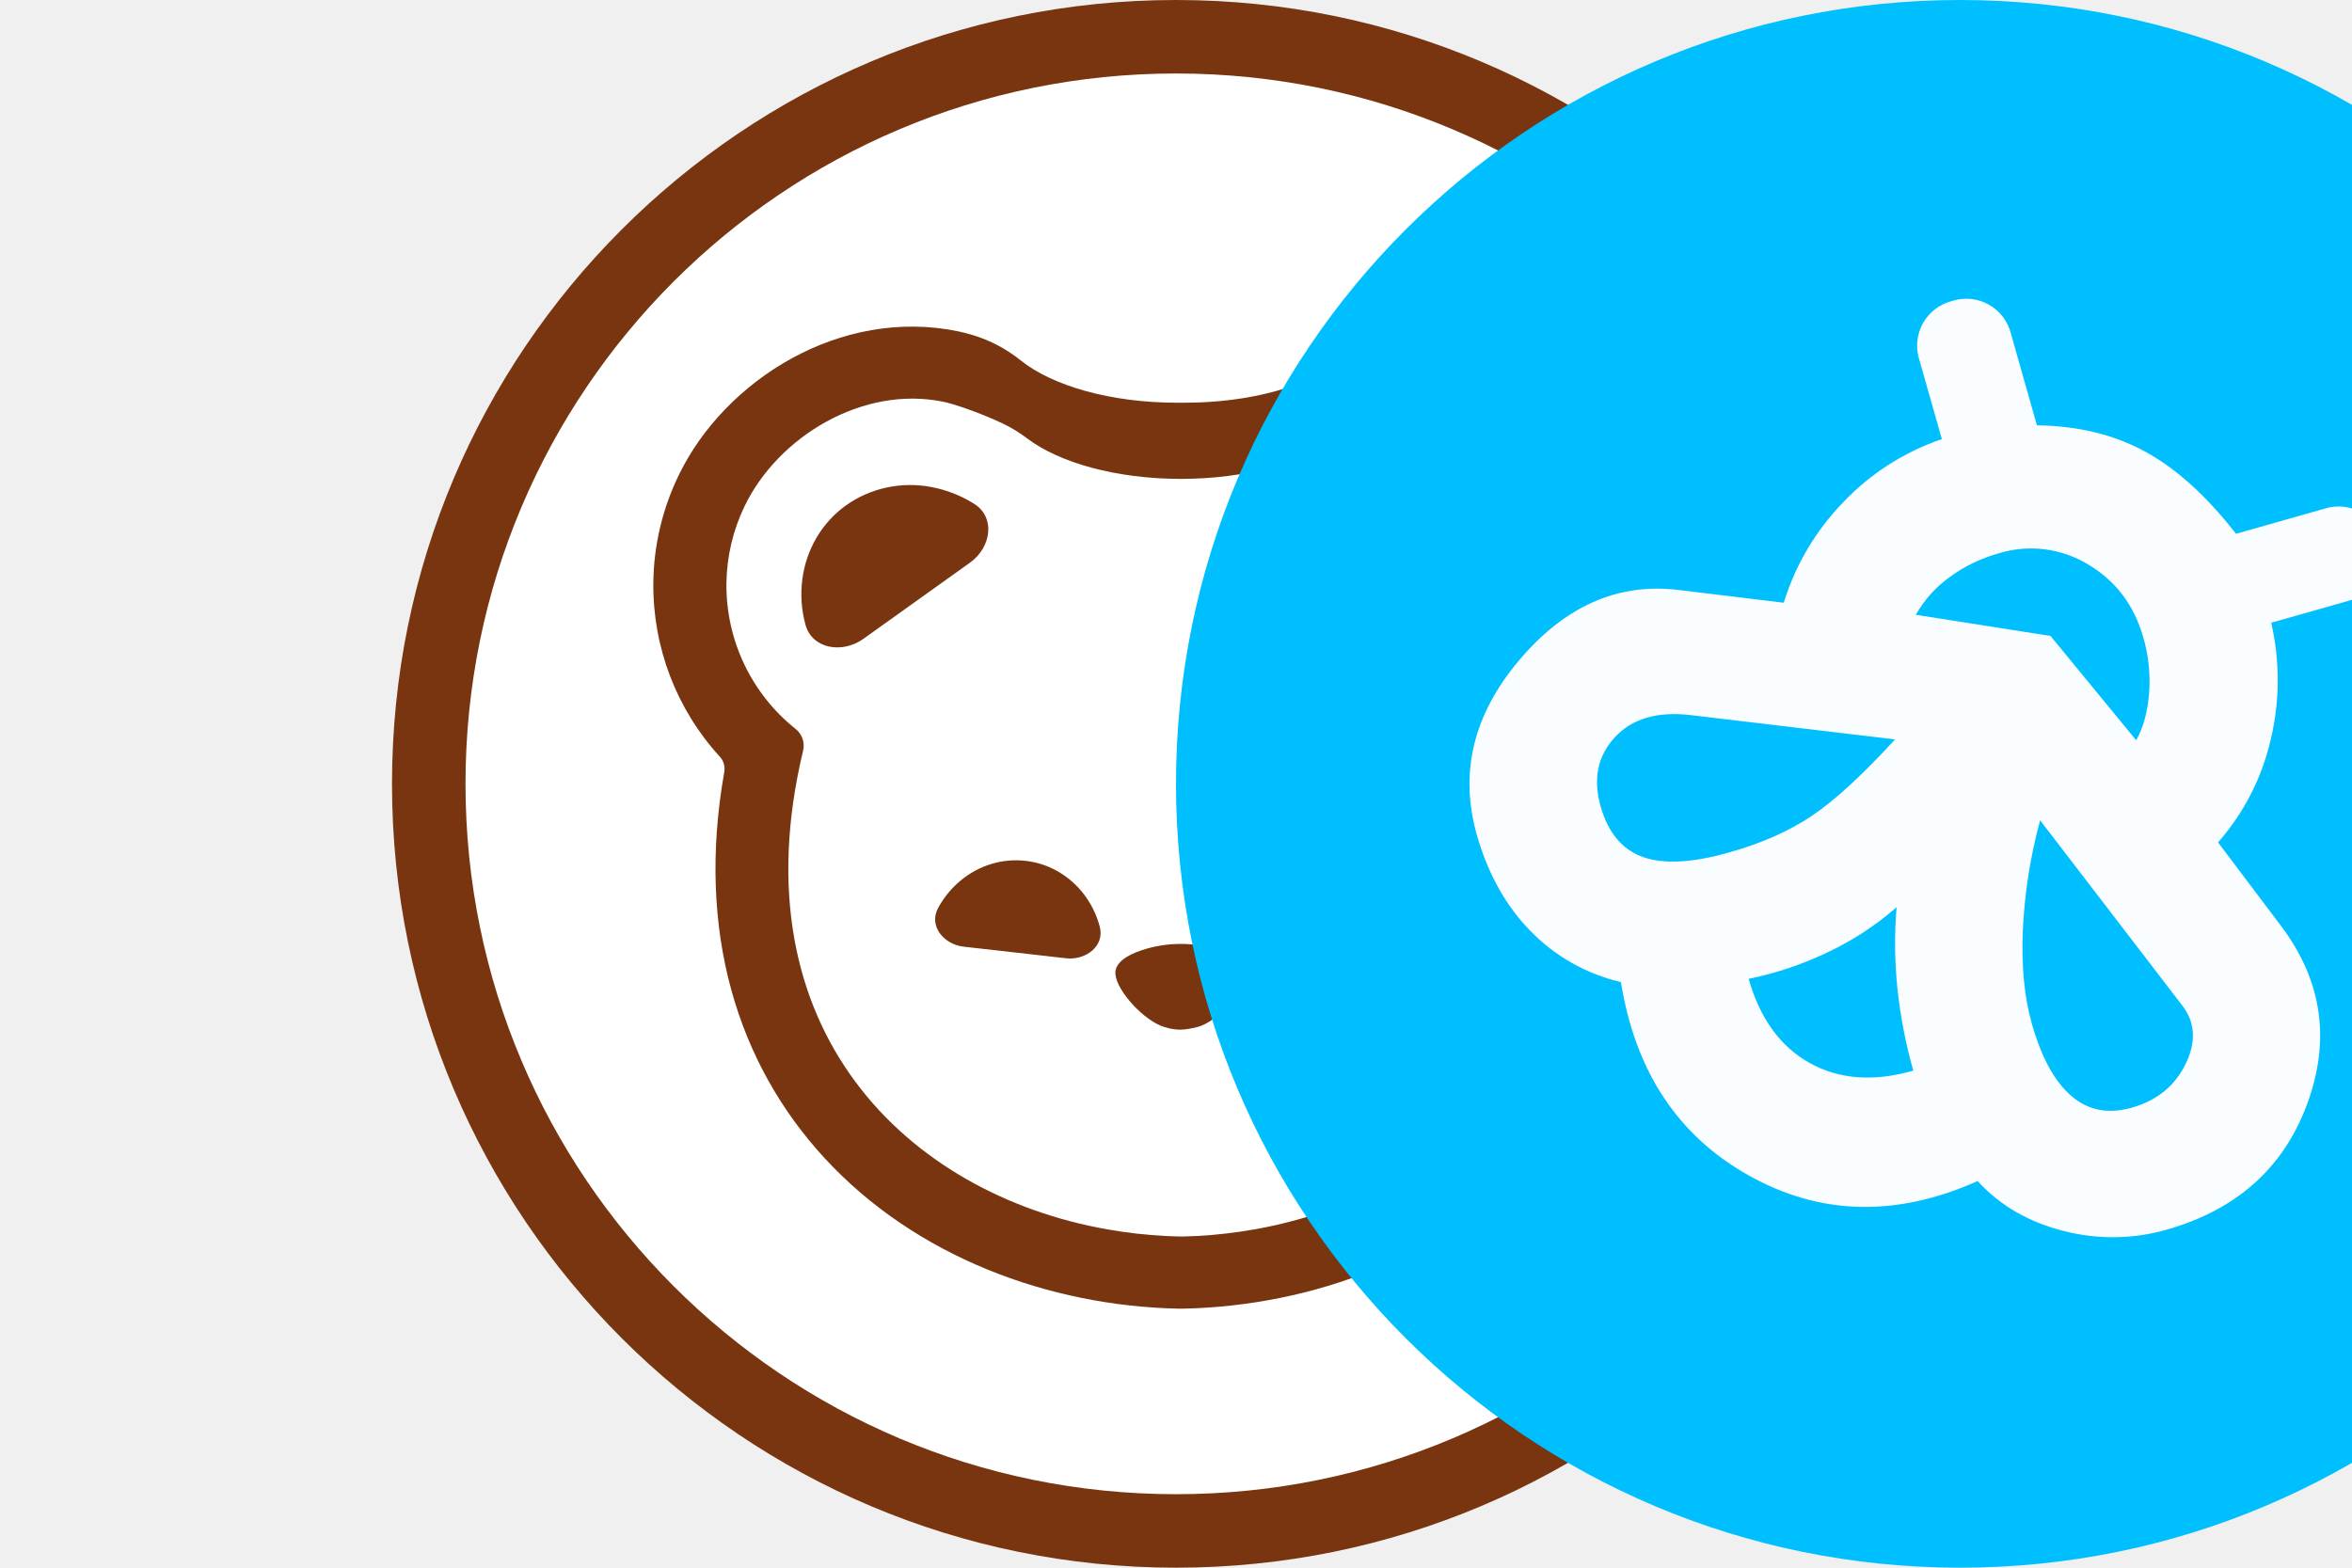
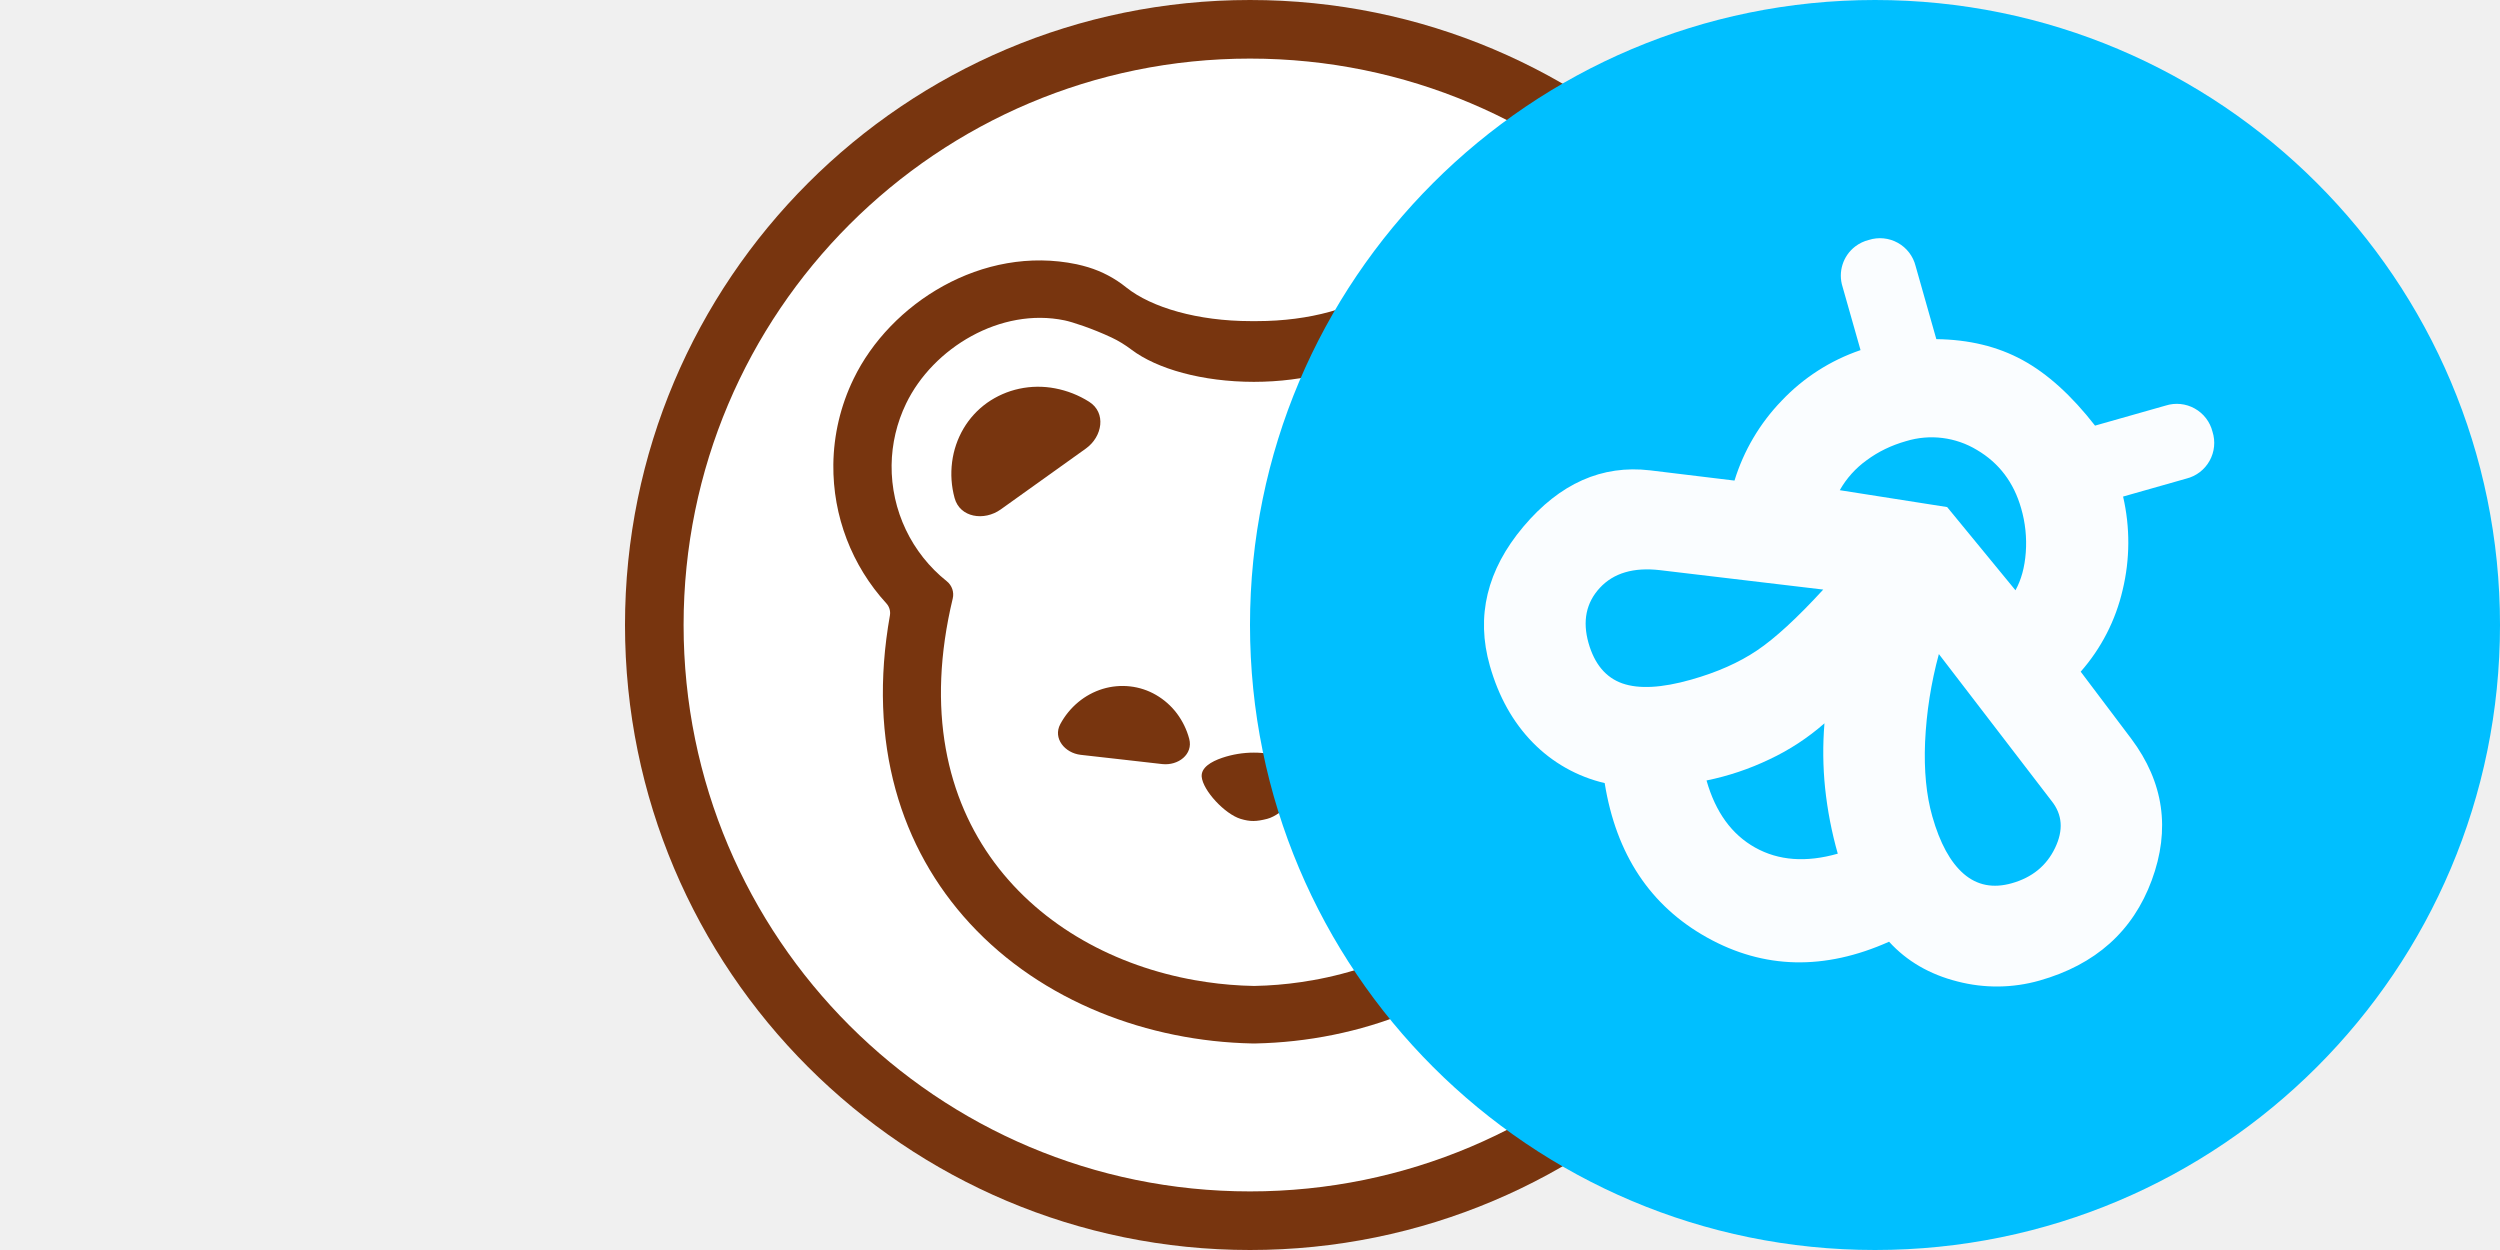
- <svg xmlns="http://www.w3.org/2000/svg" viewBox="0 0 192 128">
+ <svg xmlns="http://www.w3.org/2000/svg" viewBox="0 0 256 128">
  <svg viewBox="0 0 128 128">
    <circle cx="64" cy="64" r="64" fill="#78350F" />
    <circle cx="64" cy="64" r="58" fill="#fff" />
    <path fill="#78350F" d="M47.52 41.136a10 10 0 0 0-3.486-1.37 9.2 9.2 0 0 0-3.668.042 9 9 0 0 0-3.288 1.442 8.6 8.6 0 0 0-2.414 2.634 9 9 0 0 0-1.168 3.424 9.4 9.4 0 0 0 .252 3.682c.538 2.012 3.024 2.396 4.732 1.172l4.352-3.112 4.364-3.12c1.706-1.226 2.104-3.674.324-4.794m46.014 2.748a8.66 8.66 0 0 0-5.702-4.076 9.2 9.2 0 0 0-3.668-.04 10 10 0 0 0-3.488 1.368c-1.78 1.12-1.38 3.568.326 4.792l4.364 3.122 4.352 3.112c1.708 1.224 4.194.84 4.732-1.172a9.4 9.4 0 0 0 .252-3.682 9 9 0 0 0-1.168-3.424M67.63 77.598a10.16 10.16 0 0 0-6.47 0c-1.16.394-2.172 1.006-2.108 1.928.116 1.412 2.36 3.828 3.982 4.326.992.3 1.614.28 2.72 0 1.622-.416 3.878-2.914 3.984-4.326.074-.922-.95-1.532-2.108-1.928m-11.118-4.544a7.2 7.2 0 0 0-2.128-1.888 6.8 6.8 0 0 0-2.666-.88 7 7 0 0 0-2.804.258c-.906.28-1.76.736-2.508 1.36a7.6 7.6 0 0 0-1.834 2.25c-.77 1.44.454 2.956 2.098 3.142l4.152.468 4.184.476c1.644.188 3.192-1.006 2.77-2.582a7.6 7.6 0 0 0-1.264-2.604m25.736-1.298a7.4 7.4 0 0 0-2.51-1.36 7 7 0 0 0-2.802-.258 6.8 6.8 0 0 0-2.666.882 7.2 7.2 0 0 0-2.13 1.888 7.5 7.5 0 0 0-1.264 2.604c-.42 1.576 1.128 2.77 2.76 2.582l4.186-.476 4.16-.468c1.646-.186 2.868-1.7 2.1-3.142a7.8 7.8 0 0 0-1.834-2.252" />
    <path fill="#78350F" d="M102.018 61.8a20.7 20.7 0 0 0 5.438-14.22 20.6 20.6 0 0 0-2.076-8.788c-3.732-7.718-13.174-13.744-22.838-11.732q-.59.13-1.168.302a11.6 11.6 0 0 0-3.92 2.08c-2.582 2.06-7.326 3.44-12.752 3.44h-.616c-5.424 0-10.168-1.384-12.75-3.444a11.6 11.6 0 0 0-3.922-2.078 16 16 0 0 0-1.168-.302c-9.662-2.012-19.104 4.014-22.836 11.732a20.6 20.6 0 0 0-2.076 8.786 20.72 20.72 0 0 0 5.44 14.222 1.46 1.46 0 0 1 .356 1.204c-2.328 13.1 1.108 23.88 8.18 31.554 7.428 8.06 18.324 12.076 28.894 12.294h.382c10.568-.218 21.466-4.232 28.894-12.292 7.072-7.676 10.508-18.454 8.18-31.556a1.45 1.45 0 0 1 .356-1.204zm-6.186-2.272a1.74 1.74 0 0 0-.6 1.764c5.49 22.872-8.62 36.224-24.83 39.086h-.01a38 38 0 0 1-4.732.54c-.094 0-.2.01-.294.01-.296.02-.6.02-.896.032h-.074l-.02-.002h-.054c-.296-.01-.6-.01-.896-.03-.094 0-.2-.012-.296-.012a38 38 0 0 1-4.73-.54h-.012C42.18 97.516 28.068 84.164 33.56 61.29a1.74 1.74 0 0 0-.6-1.762 15 15 0 0 1-5.66-11.9 14.9 14.9 0 0 1 1.486-6.306c2.76-5.716 9.706-9.876 16.23-8.516.764.156 2.812.82 4.808 1.756.724.34 1.404.764 2.04 1.244 2.616 1.976 7.25 3.29 12.532 3.296 5.284-.004 9.92-1.32 12.534-3.294.636-.48 1.314-.904 2.04-1.244 1.994-.936 4.042-1.6 4.808-1.758 6.522-1.36 13.468 2.8 16.23 8.518a14.9 14.9 0 0 1 1.484 6.306 15 15 0 0 1-5.66 11.898" />
  </svg>
  <svg x="64" viewBox="0 0 128 128">
    <circle cx="64" cy="64" r="64" fill="#00BFFF" />
    <path fill="#FAFDFF" d="M90.248 75.656q4.984 6.664 2.088 14.492-2.892 7.824-11.496 10.264a16 16 0 0 1-8.388.092q-4.28-1.08-7.012-4.072-9.92 4.432-18.64-.432T36.32 80.188a15.1 15.1 0 0 1-7.38-4.168q-3.036-3.112-4.38-7.848-2.16-7.6 3.432-14.24t12.976-5.768l8.644 1.048a20.4 20.4 0 0 1 4.82-8.168 20 20 0 0 1 8.088-5.192l-1.84-6.48a3.76 3.76 0 0 1 1.3-4.137c.41-.313.88-.539 1.38-.663a3.76 3.76 0 0 1 4.8 2.676l2.12 7.48q5.008.06 8.824 2.14 3.82 2.08 7.428 6.716l7.228-2.052a3.76 3.76 0 0 1 2.98.3 3.76 3.76 0 0 1 1.82 2.376 3.76 3.76 0 0 1-.3 2.98 3.76 3.76 0 0 1-2.376 1.82l-6.48 1.84a20.8 20.8 0 0 1-.048 9.576 19.2 19.2 0 0 1-4.292 8.356zm-30.06 11.76a40 40 0 0 1-1.296-6.7 36 36 0 0 1-.068-6.648 24 24 0 0 1-5.624 3.684 27.7 27.7 0 0 1-6.452 2.168q1.38 4.86 4.98 6.872 3.6 2.01 8.46.624M45.16 69.6q3.988-1.127 6.76-2.996 2.768-1.86 6.78-6.232l-16.72-1.988q-4.044-.468-6.156 1.812-2.108 2.28-1.16 5.648.924 3.24 3.464 4.136 2.544.892 7.032-.38m32.848 20.844q3.12-.88 4.428-3.612 1.316-2.728-.356-4.816l-11.54-15.04a41.6 41.6 0 0 0-1.412 9.02q-.18 4.36.74 7.6 1.168 4.116 3.22 5.888t4.92.96m.376-30q.888-1.6 1.056-3.872a12.8 12.8 0 0 0-.472-4.512q-1.132-3.983-4.528-5.984a8.96 8.96 0 0 0-7.26-.904q-2.248.636-4.024 1.948a9.6 9.6 0 0 0-2.764 3.076l10.996 1.728z" />
  </svg>
</svg>
